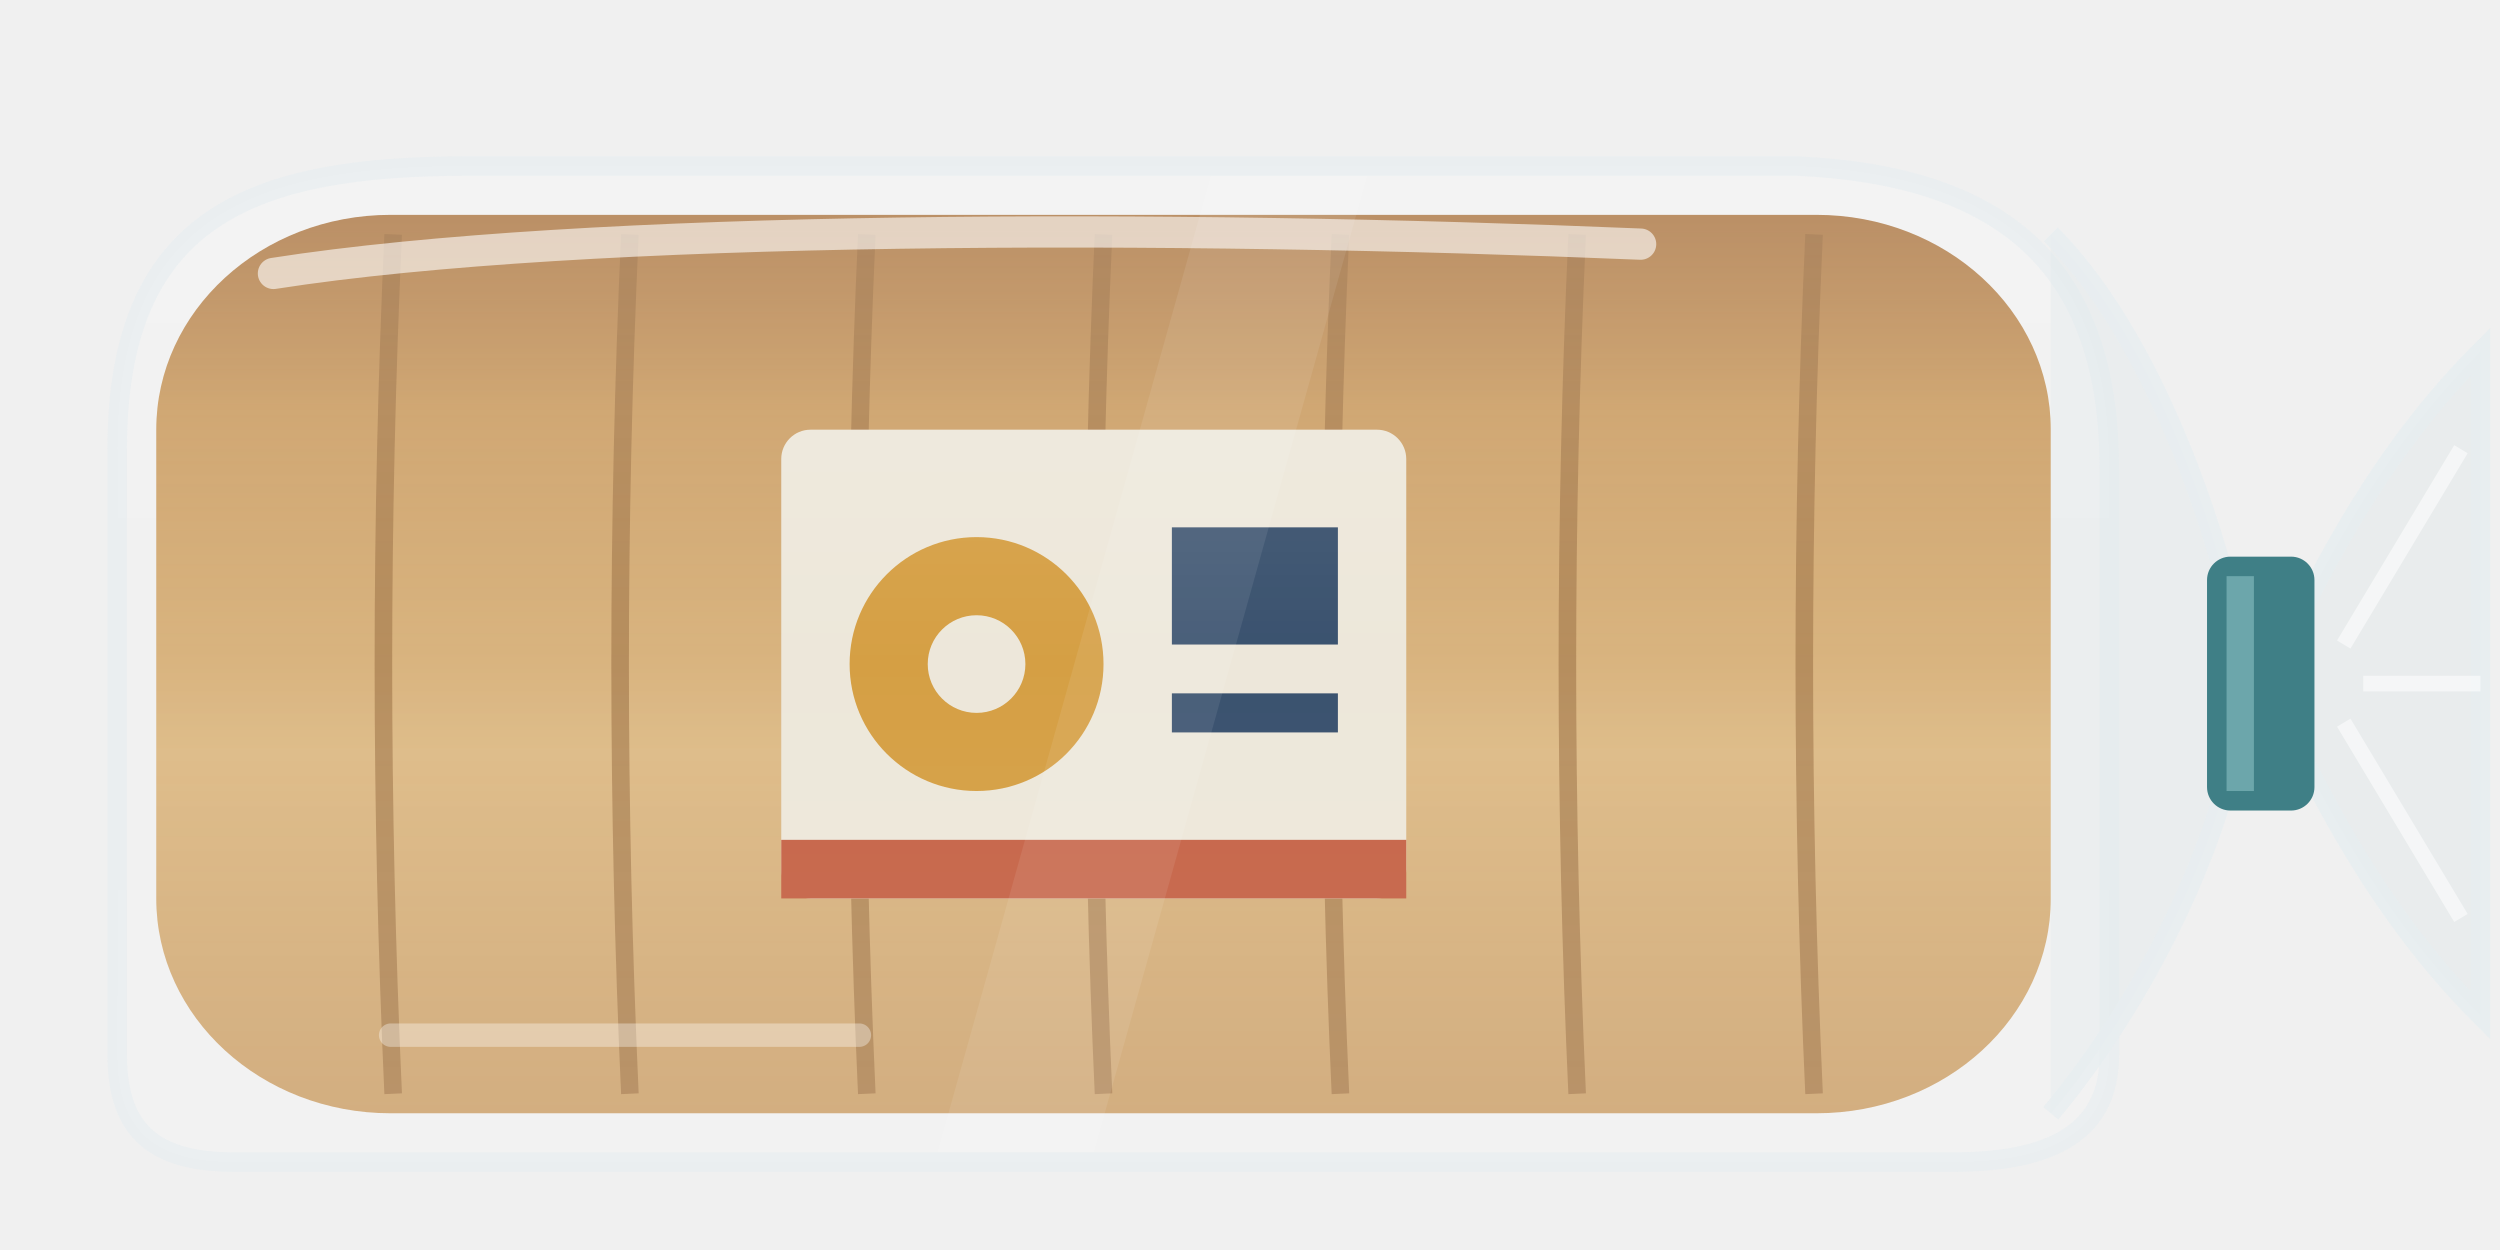
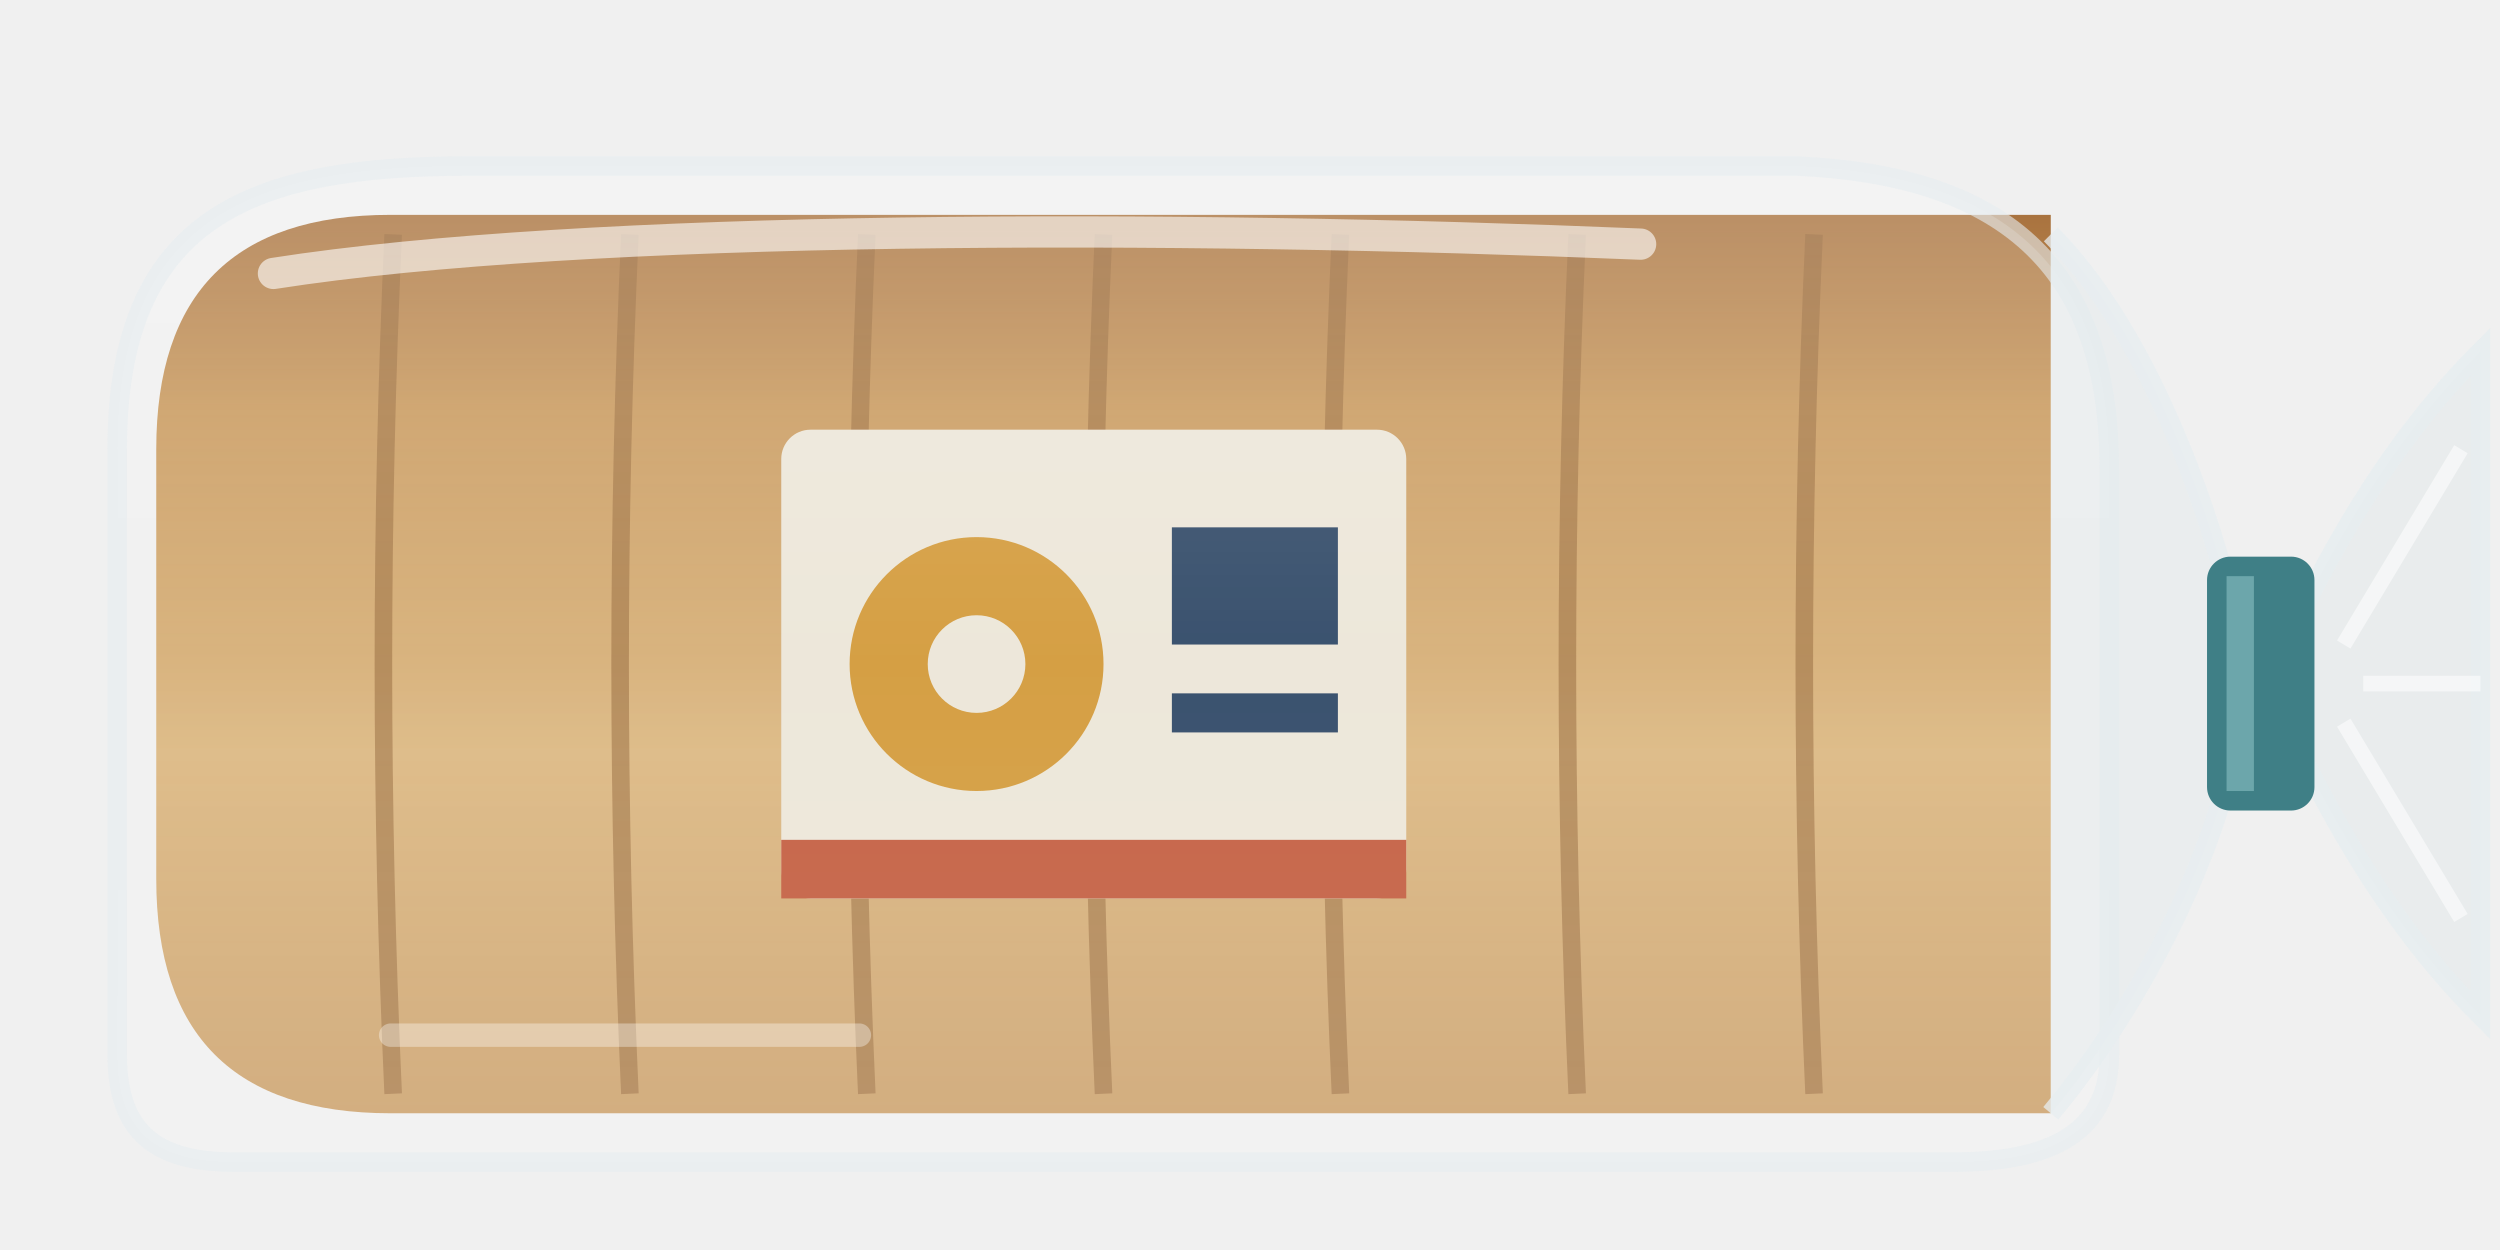
<svg xmlns="http://www.w3.org/2000/svg" viewBox="0 0 128 64">
  <defs>
    <linearGradient id="crust" x1="0" y1="0" x2="0" y2="1">
      <stop offset="0" stop-color="#a9733f" />
      <stop offset="0.22" stop-color="#c99a5e" />
      <stop offset="0.6" stop-color="#dcb882" />
      <stop offset="1" stop-color="#cba06a" />
    </linearGradient>
    <linearGradient id="film" x1="0" y1="0" x2="0" y2="1">
      <stop offset="0" stop-color="#ffffff" stop-opacity="0.22" />
      <stop offset="0.5" stop-color="#ffffff" stop-opacity="0.05" />
      <stop offset="1" stop-color="#ffffff" stop-opacity="0.16" />
    </linearGradient>
  </defs>
-   <rect x="8" y="11" width="97" height="46" rx="12" ry="11" fill="url(#crust)" />
+   <path d="M20 11L105 11L105 57L20 57Q8 57 8 45L8 23Q8 11 20 11Z" fill="url(#crust)" />
  <path d="M20.13 12Q19.13 34 20.13 56" fill="none" stroke="#8e5f31" stroke-width="0.9" opacity="0.5" />
  <path d="M32.25 12Q31.25 34 32.25 56" fill="none" stroke="#8e5f31" stroke-width="0.9" opacity="0.5" />
  <path d="M44.38 12Q43.38 34 44.38 56" fill="none" stroke="#8e5f31" stroke-width="0.9" opacity="0.5" />
  <path d="M56.5 12Q55.5 34 56.5 56" fill="none" stroke="#8e5f31" stroke-width="0.9" opacity="0.5" />
  <path d="M68.63 12Q67.63 34 68.63 56" fill="none" stroke="#8e5f31" stroke-width="0.9" opacity="0.5" />
  <path d="M80.75 12Q79.75 34 80.75 56" fill="none" stroke="#8e5f31" stroke-width="0.9" opacity="0.5" />
  <path d="M92.88 12Q91.88 34 92.88 56" fill="none" stroke="#8e5f31" stroke-width="0.9" opacity="0.5" />
  <rect x="40" y="22" width="32" height="24" rx="1.5" fill="#ece6d8" />
  <circle cx="50" cy="34" r="6.5" fill="#d39a3a" />
  <circle cx="50" cy="34" r="2.5" fill="#ece6d8" />
  <rect x="60" y="27" width="8.5" height="6" fill="#2f4866" />
  <rect x="60" y="35.5" width="8.5" height="2" fill="#2f4866" />
  <rect x="40" y="43" width="32" height="3" fill="#c25a3c" />
  <path d="M6 23C6 11 13 8.5 24 8.5L92 8.5C103 9 108 14 108 24L108 54C108 58 105 59.5 100 59.5L12 59.5C8 59.5 6 58 6 54Z" fill="url(#film)" stroke="#e6edf0" stroke-width="1" stroke-opacity="0.6" />
  <path d="M105 12C110 17 113 26 114 30L114 40C113 44 110 51 105 57" fill="#dfe7ea" fill-opacity="0.35" stroke="#e6edf0" stroke-opacity="0.75" stroke-width="1" />
  <path d="M14 14C30 11.5 60 11.5 84 12.5" fill="none" stroke="#ffffff" stroke-opacity="0.6" stroke-width="1.6" stroke-linecap="round" />
  <path d="M20 53L44 53" stroke="#ffffff" stroke-opacity="0.35" stroke-width="1.2" stroke-linecap="round" />
-   <path d="M62 9L70 9L56 59L48 59Z" fill="#ffffff" fill-opacity="0.08" />
  <path d="M118 31C121 25 124 21 127 18L127 52C124 49 121 45 118 39Z" fill="#dfe7ea" fill-opacity="0.4" stroke="#e6edf0" stroke-opacity="0.8" stroke-width="1" />
  <g fill="none" stroke="#ffffff" stroke-opacity="0.55" stroke-width="0.8">
    <path d="M120 33L126 23" />
    <path d="M120 37L126 47" />
    <path d="M121 35L127 35" />
  </g>
  <rect x="113" y="28.5" width="5.5" height="13" rx="1.2" fill="#3f7f86" />
  <rect x="114" y="29.5" width="1.4" height="11" fill="#7fb7bb" opacity="0.7" />
</svg>
